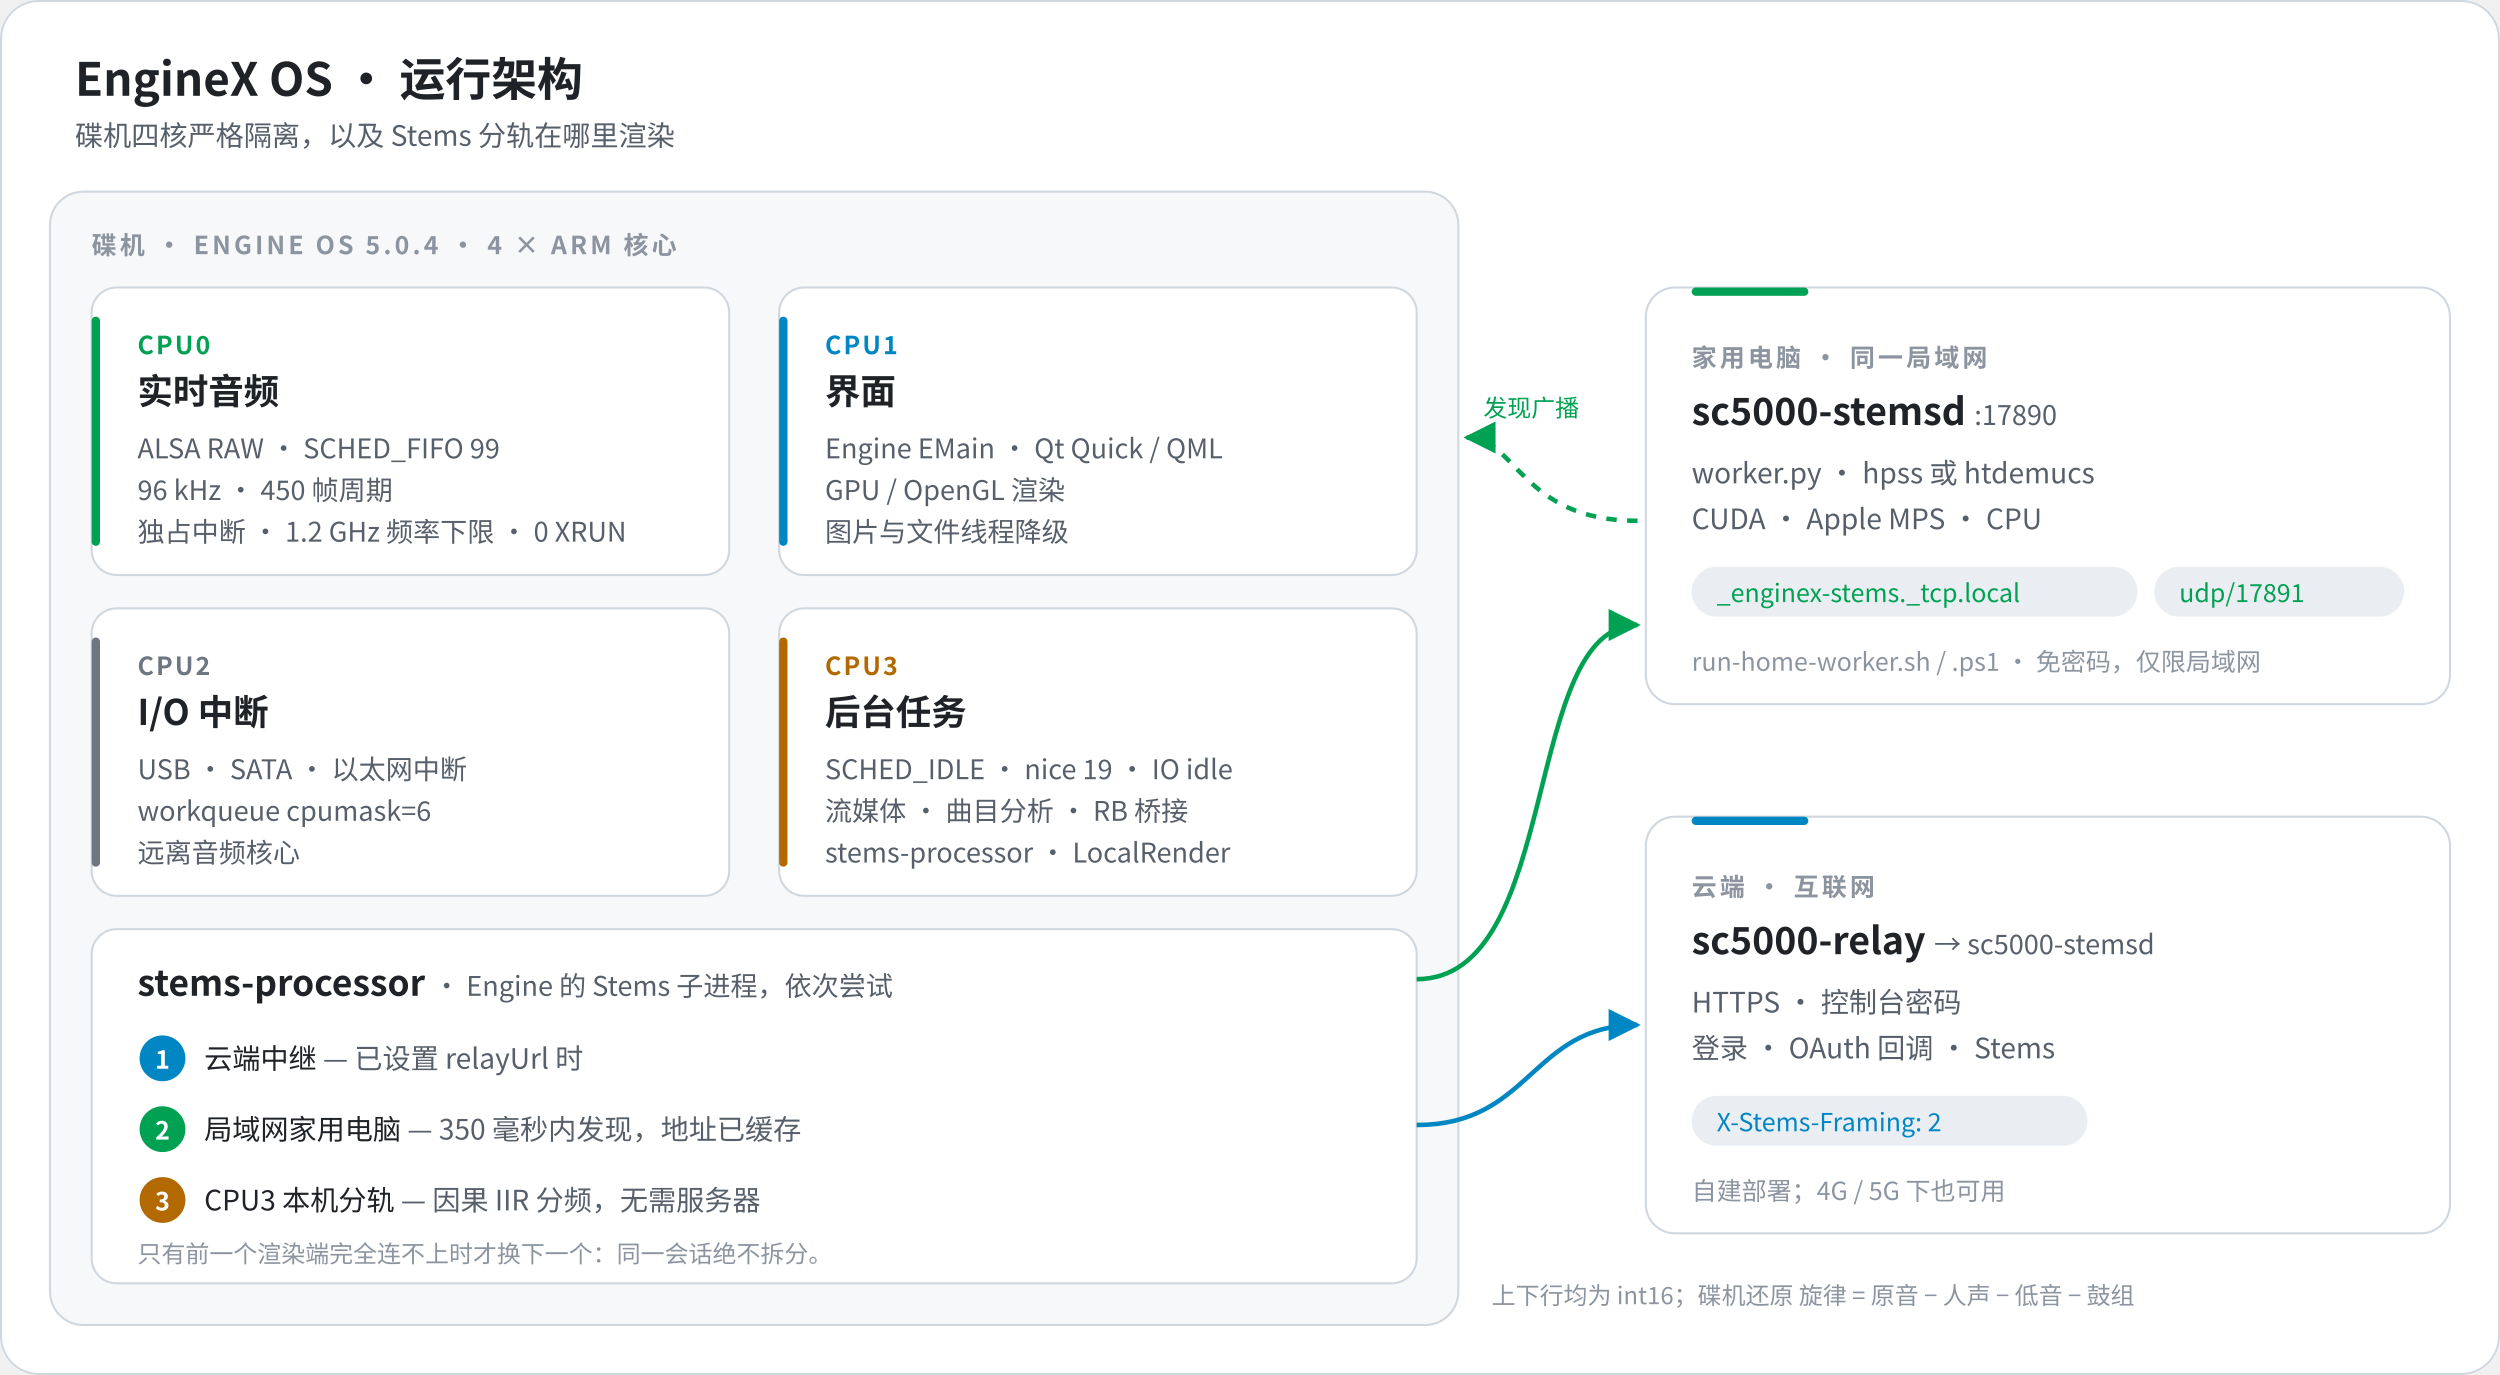
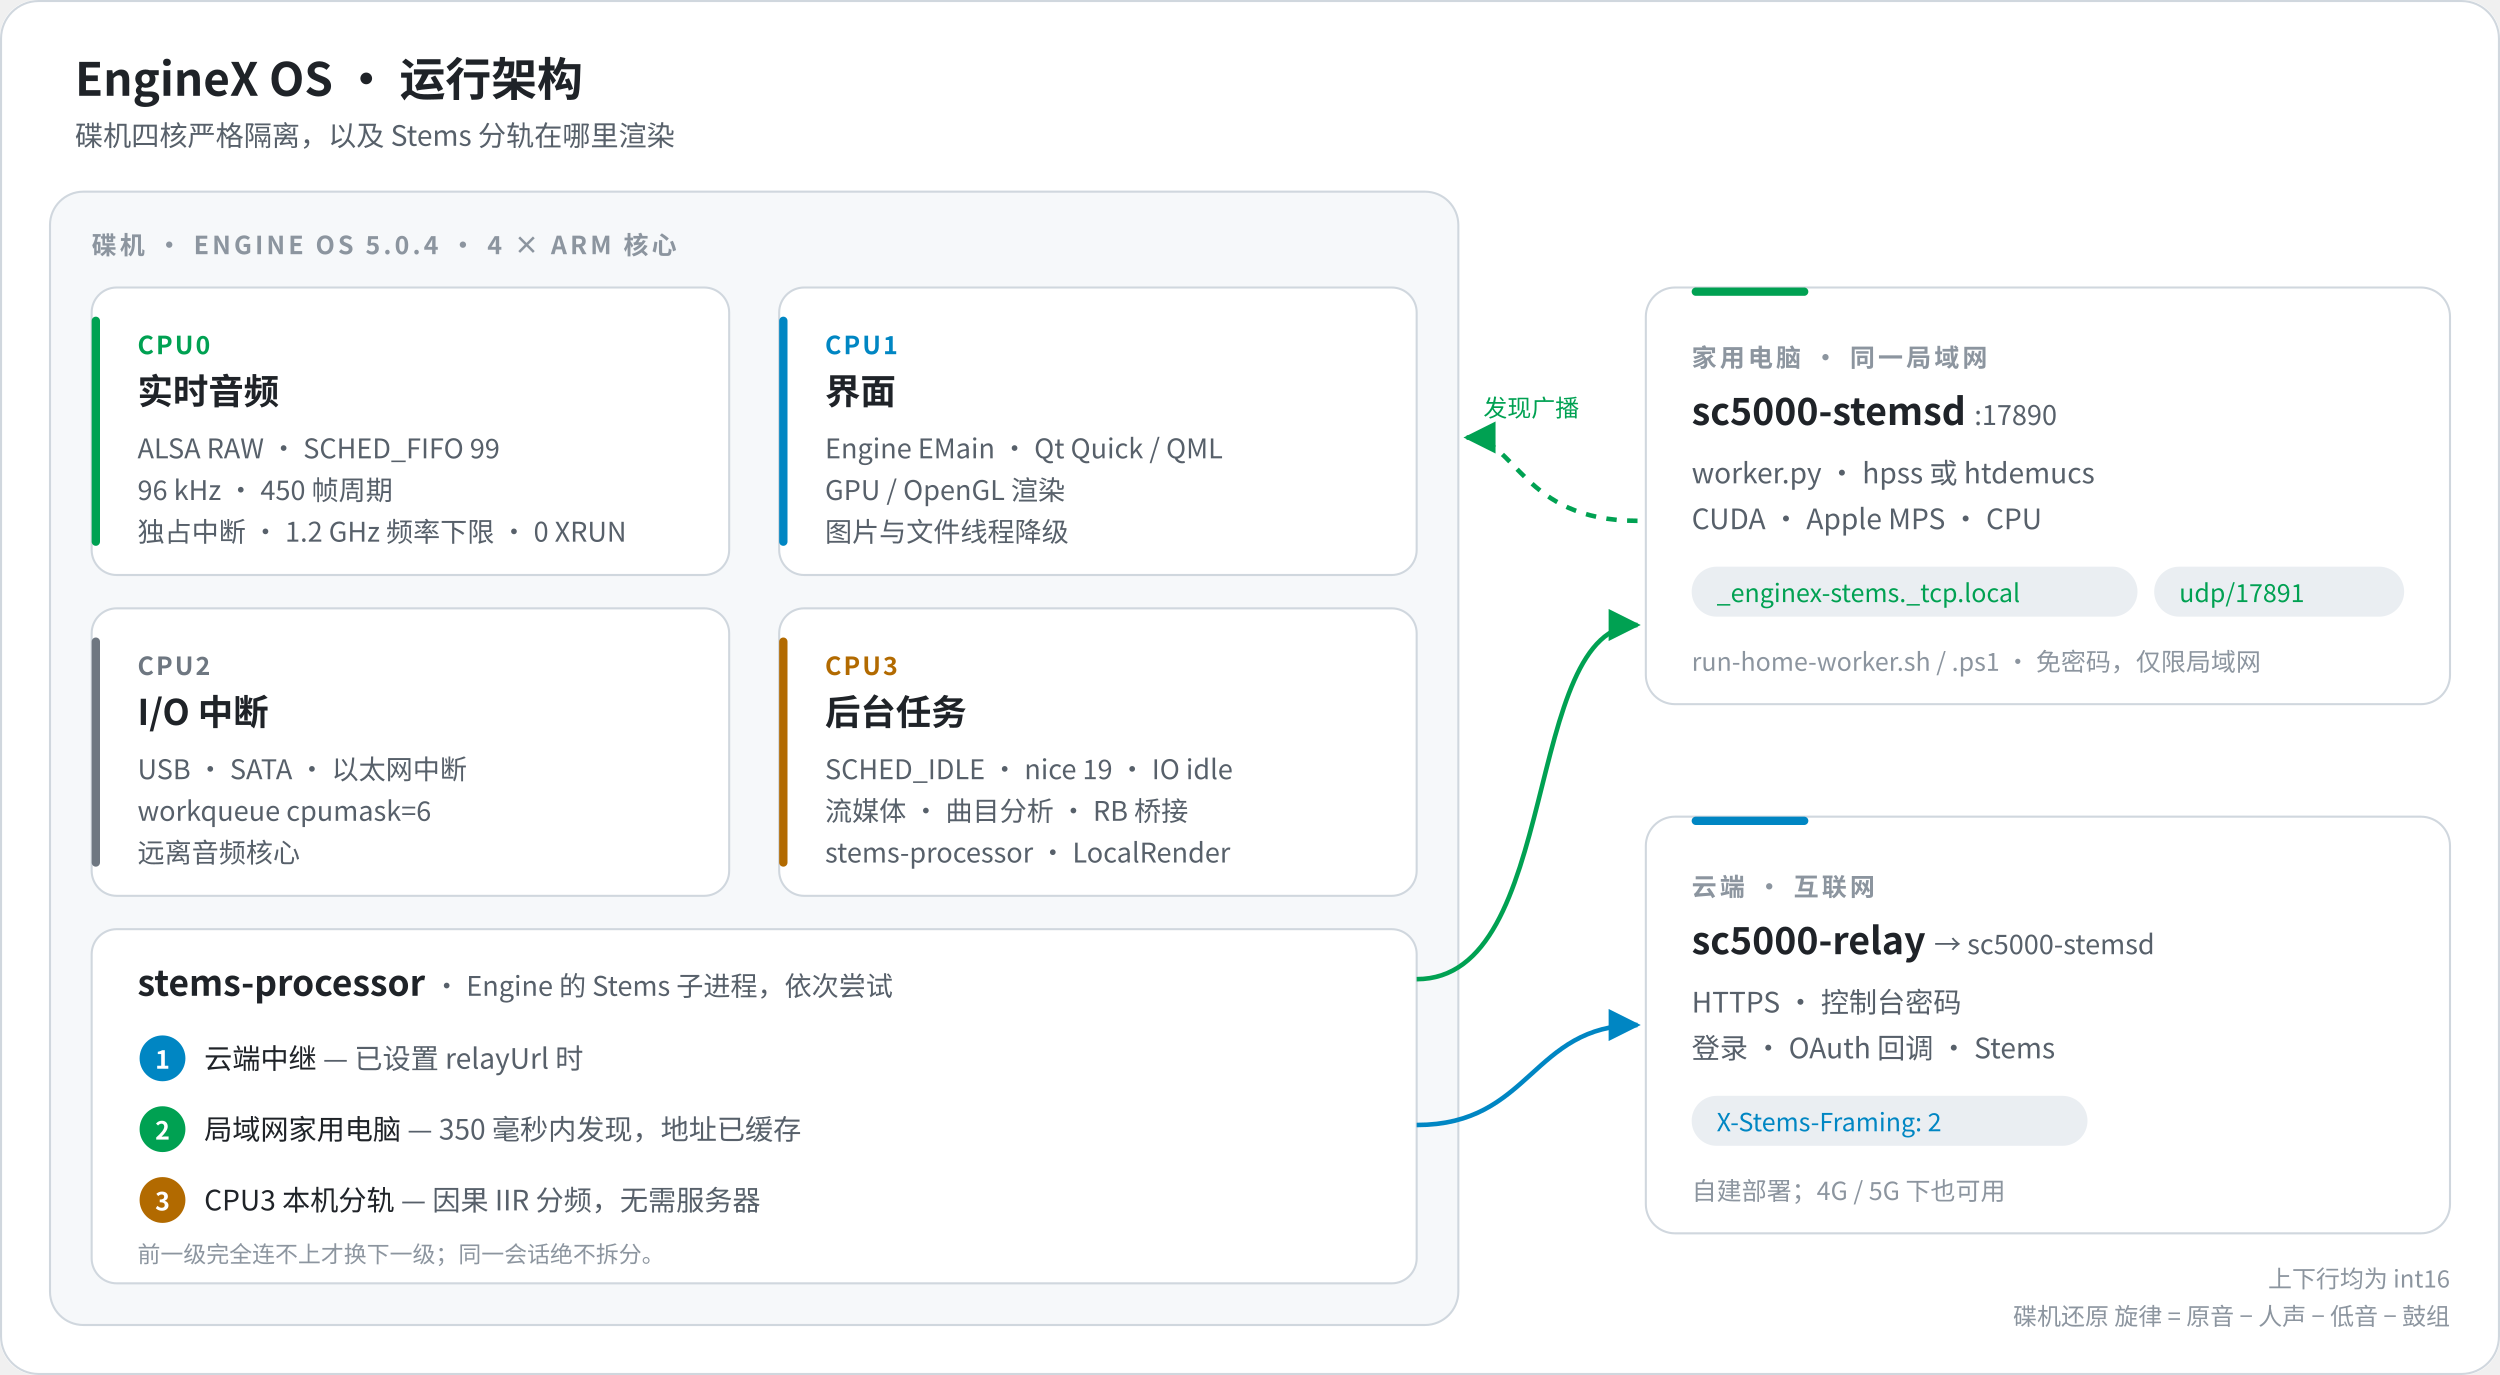
<svg xmlns="http://www.w3.org/2000/svg" viewBox="0 0 1200 660" width="1200" height="660" role="img" aria-labelledby="title desc">
  <style>
    .bg{fill:#ffffff}
    .frame{fill:none;stroke:#d0d7de}
    .deck{fill:#f6f8fa;stroke:#d0d7de}
    .card{fill:#ffffff;stroke:#d0d7de}
    .t{fill:#1f2328}
    .m{fill:#57606a}
    .faint{fill:#8c959f}
    .line{stroke:#8c959f}
    .chip{fill:#eaeef2}
    .g{fill:#00a152} .gs{stroke:#00a152}
    .b{fill:#0086c3} .bs{stroke:#0086c3}
    .a{fill:#b26a00} .as{stroke:#b26a00}
    .n{fill:#6e7781} .ns{stroke:#6e7781}
    @media (prefers-color-scheme: dark){
      .bg{fill:#0d1117}
      .frame{stroke:#30363d}
      .deck{fill:#11161d;stroke:#30363d}
      .card{fill:#161b22;stroke:#30363d}
      .t{fill:#e6edf3}
      .m{fill:#9da7b3}
      .faint{fill:#6e7681}
      .line{stroke:#6e7681}
      .chip{fill:#21262d}
      .g{fill:#00e676} .gs{stroke:#00e676}
      .b{fill:#00b0ff} .bs{stroke:#00b0ff}
      .a{fill:#ffb300} .as{stroke:#ffb300}
      .n{fill:#8b949e} .ns{stroke:#8b949e}
    }
    text{font-family:-apple-system,'Segoe UI','PingFang SC','Microsoft YaHei','Noto Sans CJK SC','Source Han Sans SC',Helvetica,Arial,sans-serif}
    .mono{font-family:ui-monospace,SFMono-Regular,Menlo,Consolas,'PingFang SC','Microsoft YaHei','Noto Sans CJK SC','Source Han Sans SC',monospace}
  </style>
  <defs>
    <marker id="arrowG" viewBox="0 0 10 10" refX="9" refY="5" markerWidth="7" markerHeight="7" orient="auto-start-reverse">
      <path d="M0 0L10 5L0 10z" class="g" />
    </marker>
    <marker id="arrowB" viewBox="0 0 10 10" refX="9" refY="5" markerWidth="7" markerHeight="7" orient="auto-start-reverse">
      <path d="M0 0L10 5L0 10z" class="b" />
    </marker>
    <marker id="arrowA" viewBox="0 0 10 10" refX="9" refY="5" markerWidth="7" markerHeight="7" orient="auto-start-reverse">
      <path d="M0 0L10 5L0 10z" class="a" />
    </marker>
  </defs>
  <rect width="1200" height="660" rx="18" class="bg" />
  <rect x="0.5" y="0.5" width="1199" height="659" rx="18" class="frame" />
  <text x="36" y="46" font-size="22" font-weight="700" class="t">EngineX OS · 运行架构</text>
  <text x="36" y="70" font-size="13.5" class="m">碟机四核严格隔离，以及 Stems 分轨在哪里渲染</text>
  <rect x="24" y="92" width="676" height="544" rx="16" class="deck" />
  <text x="44" y="122" font-size="12" font-weight="700" letter-spacing="1.5" class="faint">碟机 · ENGINE OS 5.0.4 · 4 × ARM 核心</text>
  <g transform="translate(44 138)">
    <rect width="306" height="138" rx="12" class="card" />
    <rect x="0" y="14" width="4" height="110" rx="2" class="g" />
    <text x="22" y="32" font-size="12" font-weight="700" letter-spacing="1" class="mono g">CPU0</text>
    <text x="22" y="56" font-size="17" font-weight="700" class="t">实时音频</text>
    <text x="22" y="82" font-size="13" class="m mono">ALSA RAW · SCHED_FIFO 99</text>
    <text x="22" y="102" font-size="13" class="m">96 kHz · 450 帧周期</text>
    <text x="22" y="122" font-size="13" class="m">独占中断 · 1.2 GHz 频率下限 · 0 XRUN</text>
  </g>
  <g transform="translate(374 138)">
    <rect width="306" height="138" rx="12" class="card" />
    <rect x="0" y="14" width="4" height="110" rx="2" class="b" />
    <text x="22" y="32" font-size="12" font-weight="700" letter-spacing="1" class="mono b">CPU1</text>
    <text x="22" y="56" font-size="17" font-weight="700" class="t">界面</text>
    <text x="22" y="82" font-size="13" class="m">Engine EMain · Qt Quick / QML</text>
    <text x="22" y="102" font-size="13" class="m">GPU / OpenGL 渲染</text>
    <text x="22" y="122" font-size="13" class="m">图片与文件线程降级</text>
  </g>
  <g transform="translate(44 292)">
    <rect width="306" height="138" rx="12" class="card" />
    <rect x="0" y="14" width="4" height="110" rx="2" class="n" />
    <text x="22" y="32" font-size="12" font-weight="700" letter-spacing="1" class="mono n">CPU2</text>
    <text x="22" y="56" font-size="17" font-weight="700" class="t">I/O 中断</text>
    <text x="22" y="82" font-size="13" class="m">USB · SATA · 以太网中断</text>
    <text x="22" y="102" font-size="13" class="m mono">workqueue cpumask=6</text>
    <text x="22" y="122" font-size="13" class="m">远离音频核心</text>
  </g>
  <g transform="translate(374 292)">
    <rect width="306" height="138" rx="12" class="card" />
    <rect x="0" y="14" width="4" height="110" rx="2" class="a" />
    <text x="22" y="32" font-size="12" font-weight="700" letter-spacing="1" class="mono a">CPU3</text>
    <text x="22" y="56" font-size="17" font-weight="700" class="t">后台任务</text>
    <text x="22" y="82" font-size="13" class="m mono">SCHED_IDLE · nice 19 · IO idle</text>
    <text x="22" y="102" font-size="13" class="m">流媒体 · 曲目分析 · RB 桥接</text>
    <text x="22" y="122" font-size="13" class="m">stems-processor · LocalRender</text>
  </g>
  <g transform="translate(44 446)">
    <rect width="636" height="170" rx="12" class="card" />
    <text x="22" y="32" font-size="17" font-weight="700" class="t">stems-processor <tspan font-size="13" font-weight="400" class="m">· Engine 的 Stems 子进程，依次尝试</tspan>
    </text>
    <g font-size="13.5">
      <circle cx="34" cy="62" r="11" class="b" />
      <text x="34" y="67" text-anchor="middle" font-size="12" font-weight="700" class="bg">1</text>
      <text x="54" y="67" class="t">云端中继 <tspan class="m">— 已设置 relayUrl 时</tspan>
      </text>
      <circle cx="34" cy="96" r="11" class="g" />
      <text x="34" y="101" text-anchor="middle" font-size="12" font-weight="700" class="bg">2</text>
      <text x="54" y="101" class="t">局域网家用电脑 <tspan class="m">— 350 毫秒内发现，地址已缓存</tspan>
      </text>
      <circle cx="34" cy="130" r="11" class="a" />
      <text x="34" y="135" text-anchor="middle" font-size="12" font-weight="700" class="bg">3</text>
      <text x="54" y="135" class="t">CPU3 本机分轨 <tspan class="m">— 因果 IIR 分频，无需服务器</tspan>
      </text>
    </g>
-     <text x="22" y="160" font-size="11.5" class="faint">只有前一个渲染端完全连不上时才换下一个：同一会话绝不拆分。</text>
+     <text x="22" y="160" font-size="11" class="faint">前一级完全连不上才换下一级；同一会话绝不拆分。</text>
  </g>
  <g transform="translate(790 138)">
    <rect width="386" height="200" rx="14" class="card" />
    <rect x="22" y="0" width="56" height="4" rx="2" class="g" />
    <text x="22" y="38" font-size="12" font-weight="700" letter-spacing="1.5" class="faint">家用电脑 · 同一局域网</text>
    <text x="22" y="66" font-size="18" font-weight="700" class="t">sc5000-stemsd <tspan font-size="13" font-weight="400" class="m mono">:17890</tspan>
    </text>
    <text x="22" y="94" font-size="13.5" class="m">worker.py · hpss 或 htdemucs</text>
    <text x="22" y="116" font-size="13.5" class="m">CUDA · Apple MPS · CPU</text>
    <rect x="22" y="134" width="214" height="24" rx="12" class="chip" />
    <text x="34" y="151" font-size="12" class="mono g">_enginex-stems._tcp.local</text>
    <rect x="244" y="134" width="120" height="24" rx="12" class="chip" />
    <text x="256" y="151" font-size="12" class="mono g">udp/17891</text>
    <text x="22" y="184" font-size="12" class="faint">run-home-worker.sh / .ps1 · 免密码，仅限局域网</text>
  </g>
  <g transform="translate(790 392)">
    <rect width="386" height="200" rx="14" class="card" />
    <rect x="22" y="0" width="56" height="4" rx="2" class="b" />
    <text x="22" y="38" font-size="12" font-weight="700" letter-spacing="1.5" class="faint">云端 · 互联网</text>
    <text x="22" y="66" font-size="18" font-weight="700" class="t">sc5000-relay <tspan font-size="13" font-weight="400" class="m">→ sc5000-stemsd</tspan>
    </text>
    <text x="22" y="94" font-size="13.5" class="m">HTTPS · 控制台密码</text>
    <text x="22" y="116" font-size="13.5" class="m">登录 · OAuth 回调 · Stems</text>
    <rect x="22" y="134" width="190" height="24" rx="12" class="chip" />
    <text x="34" y="151" font-size="12" class="mono b">X-Stems-Framing: 2</text>
    <text x="22" y="184" font-size="12" class="faint">自建部署；4G / 5G 下也可用</text>
  </g>
  <g fill="none" stroke-width="2.2">
    <path d="M680 540 C 735 540, 735 492, 786 492" class="bs" marker-end="url(#arrowB)" />
    <path d="M680 470 C 750 470, 730 300, 786 300" class="gs" marker-end="url(#arrowG)" />
    <path d="M786 250 C 730 250, 728 210, 704 210" class="gs" stroke-dasharray="5 5" marker-end="url(#arrowG)" />
  </g>
  <g font-size="11.5">
    <text x="712" y="200" class="g">发现广播</text>
  </g>
-   <text x="716" y="626" font-size="11.5" class="faint">上下行均为 int16；碟机还原 旋律 = 原音 − 人声 − 低音 − 鼓组</text>
+   <text x="1176" y="618" font-size="11.5" text-anchor="end" class="faint">上下行均为 int16</text>
+   <text x="1176" y="636" font-size="11.5" text-anchor="end" class="faint">碟机还原 旋律 = 原音 − 人声 − 低音 − 鼓组</text>
</svg>
